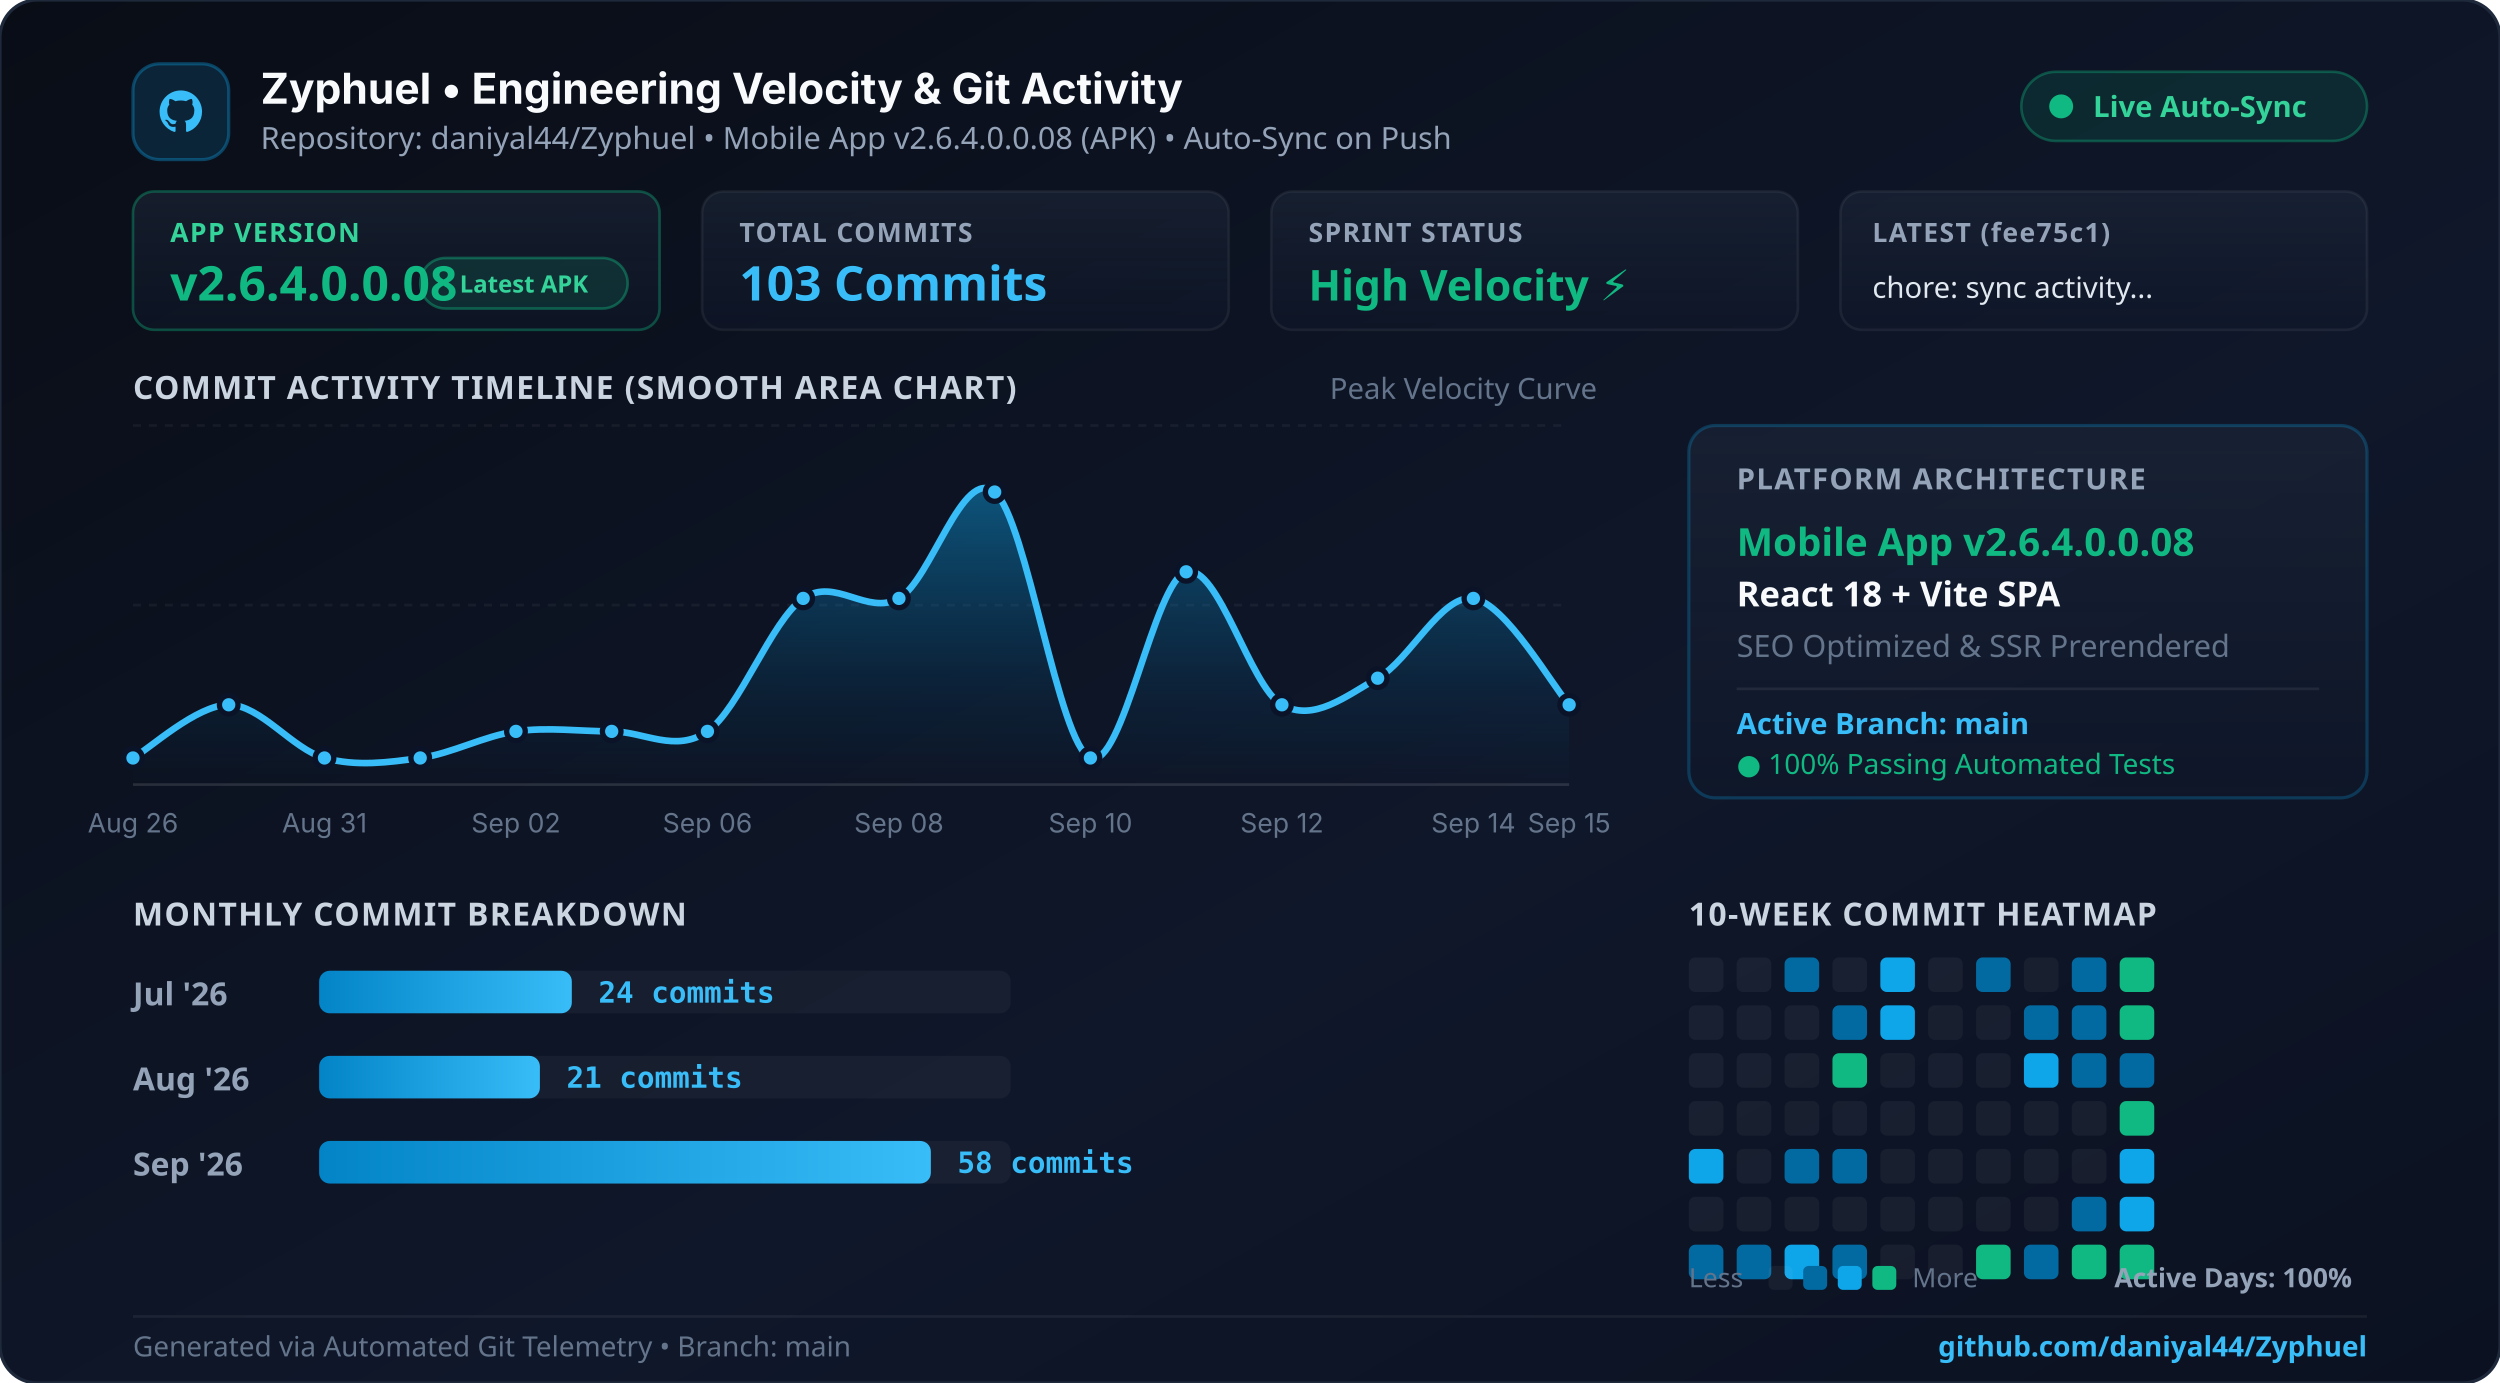
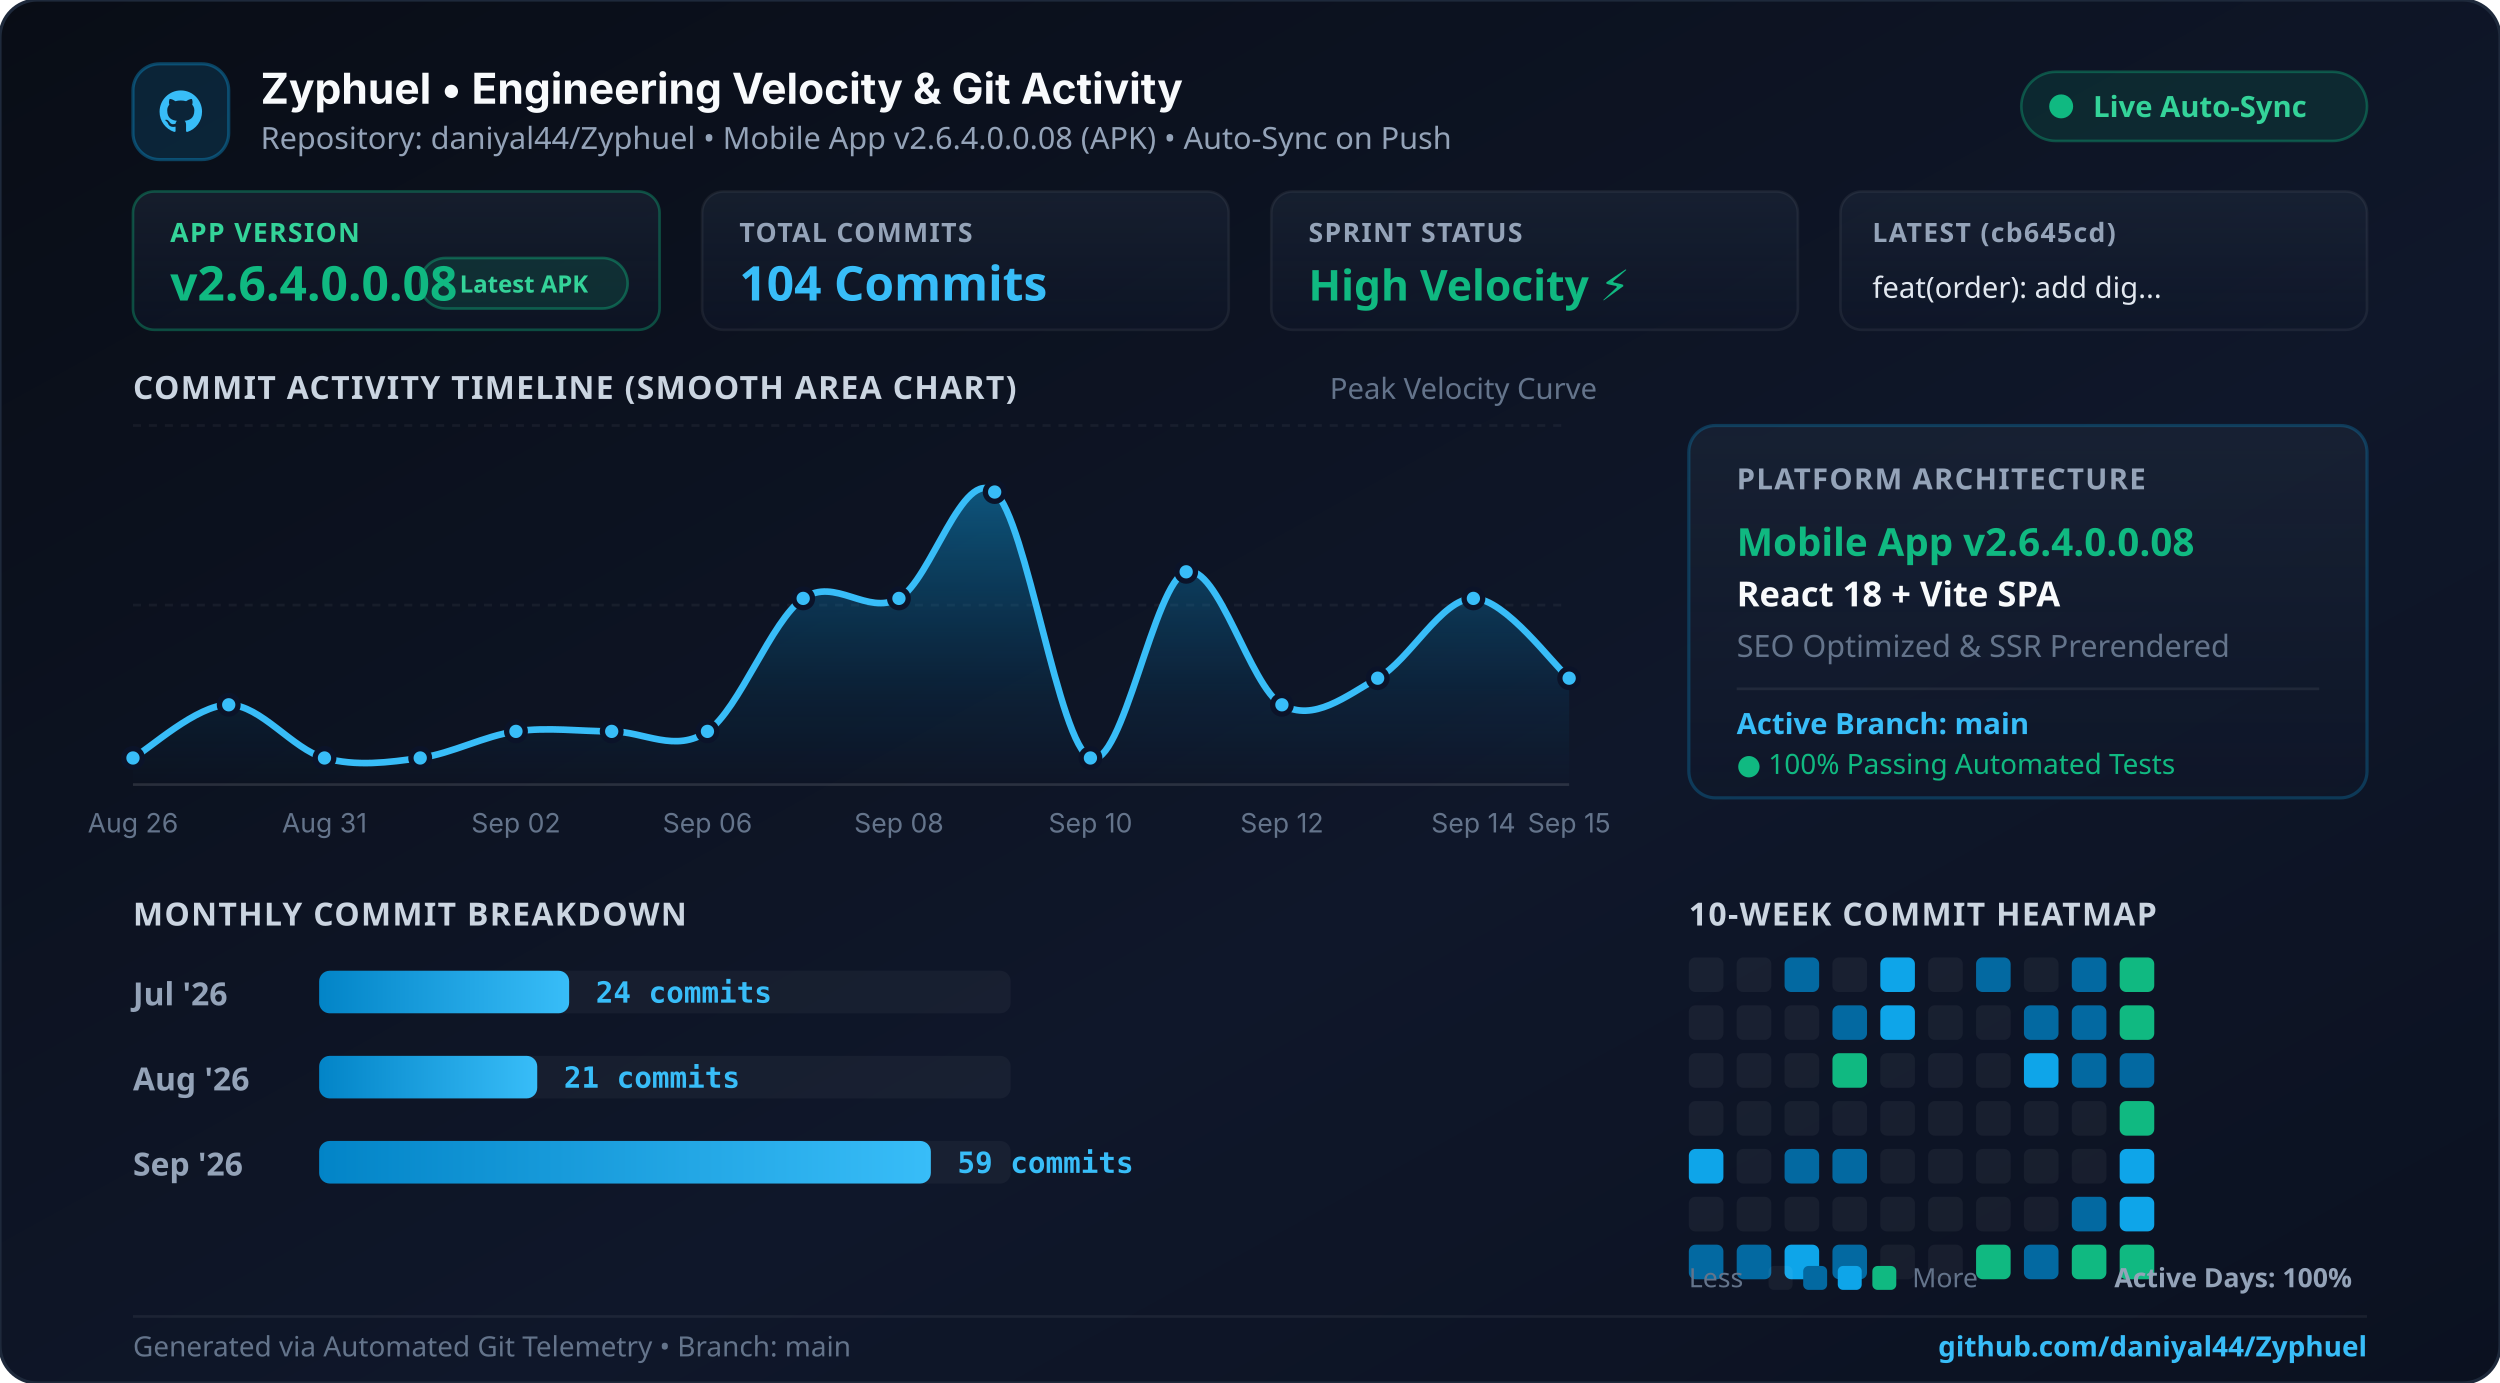
<svg xmlns="http://www.w3.org/2000/svg" width="940" height="520" viewBox="0 0 940 520" fill="none">
  <defs>
    <linearGradient id="bgGrad" x1="0%" y1="0%" x2="100%" y2="100%">
      <stop offset="0%" stop-color="#090d16" />
      <stop offset="60%" stop-color="#0f172a" />
      <stop offset="100%" stop-color="#0b1120" />
    </linearGradient>
    <linearGradient id="cardGrad" x1="0%" y1="0%" x2="0%" y2="100%">
      <stop offset="0%" stop-color="rgba(30, 41, 59, 0.55)" />
      <stop offset="100%" stop-color="rgba(15, 23, 42, 0.45)" />
    </linearGradient>
    <linearGradient id="areaGrad" x1="0%" y1="0%" x2="0%" y2="100%">
      <stop offset="0%" stop-color="#0ea5e9" stop-opacity="0.45" />
      <stop offset="70%" stop-color="#0284c7" stop-opacity="0.1" />
      <stop offset="100%" stop-color="#0284c7" stop-opacity="0.0" />
    </linearGradient>
    <linearGradient id="cyanGrad" x1="0%" y1="0%" x2="100%" y2="0%">
      <stop offset="0%" stop-color="#0284c7" />
      <stop offset="100%" stop-color="#38bdf8" />
    </linearGradient>
    <linearGradient id="topGlow" x1="0%" y1="0%" x2="100%" y2="0%">
      <stop offset="0%" stop-color="#0284c7" stop-opacity="0" />
      <stop offset="40%" stop-color="#38bdf8" stop-opacity="0.9" />
      <stop offset="70%" stop-color="#10b981" stop-opacity="0.8" />
      <stop offset="100%" stop-color="#10b981" stop-opacity="0" />
    </linearGradient>
  </defs>
  <rect width="940" height="520" rx="14" fill="url(#bgGrad)" stroke="#1e293b" stroke-width="1.2" />
  <line x1="60" y1="1.5" x2="880" y2="1.5" stroke="url(#topGlow)" stroke-width="2.5" />
  <g transform="translate(50, 24)">
    <rect width="36" height="36" rx="10" fill="rgba(14, 165, 233, 0.15)" stroke="rgba(14, 165, 233, 0.35)" stroke-width="1.2" />
    <path d="M18 10 C13.58 10 10 13.58 10 18 C10 21.54 12.29 24.53 15.47 25.59 C15.87 25.66 16.02 25.42 16.02 25.21 C16.02 25.02 16.01 24.39 16.01 23.63 C13.79 24.11 13.32 22.68 13.32 22.68 C12.95 21.76 12.43 21.51 12.43 21.51 C11.71 21.01 12.49 21.02 12.49 21.02 C13.28 21.08 13.7 21.84 13.7 21.84 C14.41 23.05 15.56 22.7 16.01 22.5 C16.08 21.99 16.29 21.63 16.51 21.43 C14.73 21.23 12.87 20.54 12.87 17.48 C12.87 16.61 13.18 15.9 13.69 15.34 C13.61 15.14 13.33 14.33 13.77 13.23 C13.77 13.23 14.44 13.01 15.97 14.05 C16.61 13.87 17.29 13.78 17.97 13.78 C18.65 13.78 19.33 13.87 19.97 14.05 C21.5 13.01 22.17 13.23 22.17 13.23 C22.61 14.33 22.33 15.14 22.25 15.34 C22.77 15.9 23.07 16.61 23.07 17.48 C23.07 20.55 21.2 21.23 19.42 21.43 C19.7 21.68 19.96 22.16 19.96 22.9 C19.96 23.95 19.95 24.8 19.95 25.21 C19.95 25.42 20.1 25.67 20.5 25.59 C23.68 24.53 25.97 21.54 25.97 18 C25.97 13.58 22.39 10 18 10 Z" fill="#38bdf8" />
    <text x="48" y="15" fill="#f8fafc" font-family="system-ui, -apple-system, sans-serif" font-size="16" font-weight="700">Zyphuel • Engineering Velocity &amp; Git Activity</text>
    <text x="48" y="32" fill="#94a3b8" font-family="system-ui, sans-serif" font-size="11.5">Repository: daniyal44/Zyphuel • Mobile App v2.6.4.0.0.08 (APK) • Auto-Sync on Push</text>
    <rect x="710" y="3" width="130" height="26" rx="13" fill="rgba(16, 185, 129, 0.12)" stroke="rgba(16, 185, 129, 0.35)" stroke-width="1" />
    <circle cx="725" cy="16" r="4.5" fill="#10b981" />
    <text x="737" y="20" fill="#34d399" font-family="system-ui, sans-serif" font-size="11" font-weight="700">Live Auto-Sync</text>
  </g>
  <g transform="translate(50, 72)">
    <rect x="0" y="0" width="198" height="52" rx="8" fill="url(#cardGrad)" stroke="rgba(16, 185, 129, 0.35)" />
    <text x="14" y="19" fill="#34d399" font-family="system-ui, sans-serif" font-size="10" font-weight="700" letter-spacing="0.5">APP VERSION</text>
    <text x="14" y="41" fill="#10b981" font-family="system-ui, sans-serif" font-size="18" font-weight="800">v2.6.4.0.0.08</text>
    <rect x="108" y="25" width="78" height="19" rx="9.5" fill="rgba(16, 185, 129, 0.15)" stroke="rgba(16, 185, 129, 0.4)" stroke-width="1" />
    <text x="147" y="38" fill="#34d399" font-family="system-ui, sans-serif" font-size="9" font-weight="700" text-anchor="middle">Latest APK</text>
    <rect x="214" y="0" width="198" height="52" rx="8" fill="url(#cardGrad)" stroke="rgba(255,255,255,0.06)" />
    <text x="228" y="19" fill="#94a3b8" font-family="system-ui, sans-serif" font-size="10" font-weight="700" letter-spacing="0.5">TOTAL COMMITS</text>
-     <text x="228" y="41" fill="#38bdf8" font-family="system-ui, sans-serif" font-size="18" font-weight="800">103 Commits</text>
+     <text x="228" y="41" fill="#38bdf8" font-family="system-ui, sans-serif" font-size="18" font-weight="800">104 Commits</text>
    <rect x="428" y="0" width="198" height="52" rx="8" fill="url(#cardGrad)" stroke="rgba(255,255,255,0.06)" />
    <text x="442" y="19" fill="#94a3b8" font-family="system-ui, sans-serif" font-size="10" font-weight="700" letter-spacing="0.5">SPRINT STATUS</text>
    <text x="442" y="41" fill="#10b981" font-family="system-ui, sans-serif" font-size="16" font-weight="800">High Velocity ⚡</text>
    <rect x="642" y="0" width="198" height="52" rx="8" fill="url(#cardGrad)" stroke="rgba(255,255,255,0.06)" />
-     <text x="654" y="19" fill="#94a3b8" font-family="system-ui, sans-serif" font-size="10" font-weight="700" letter-spacing="0.5">LATEST (fee75c1)</text>
-     <text x="654" y="40" fill="#e2e8f0" font-family="system-ui, sans-serif" font-size="11" font-weight="500">chore: sync activity...</text>
+     <text x="654" y="19" fill="#94a3b8" font-family="system-ui, sans-serif" font-size="10" font-weight="700" letter-spacing="0.5">LATEST (cb645cd)</text>
+     <text x="654" y="40" fill="#e2e8f0" font-family="system-ui, sans-serif" font-size="11" font-weight="500">feat(order): add dig...</text>
  </g>
  <text x="50" y="150" fill="#cbd5e1" font-family="system-ui, sans-serif" font-size="12" font-weight="700" letter-spacing="0.5">COMMIT ACTIVITY TIMELINE (SMOOTH AREA CHART)</text>
  <text x="500" y="150" fill="#64748b" font-family="system-ui, sans-serif" font-size="11">Peak Velocity Curve</text>
  <line x1="50" y1="160" x2="590" y2="160" stroke="rgba(255,255,255,0.05)" stroke-dasharray="3 3" />
  <line x1="50" y1="227.5" x2="590" y2="227.5" stroke="rgba(255,255,255,0.05)" stroke-dasharray="3 3" />
  <line x1="50" y1="295" x2="590" y2="295" stroke="rgba(255,255,255,0.12)" />
-   <path d="M 50.0 285.0 C 56.0 281.7, 74.0 265.0, 86.0 265.0 C 98.0 265.0, 110.0 281.7, 122.0 285.0 C 134.0 288.3, 146.0 286.7, 158.0 285.0 C 170.0 283.3, 182.0 276.7, 194.0 275.0 C 206.0 273.3, 218.0 275.0, 230.0 275.0 C 242.0 275.0, 254.0 283.3, 266.0 275.0 C 278.0 266.7, 290.0 233.3, 302.0 225.0 C 314.0 216.7, 326.0 231.7, 338.0 225.0 C 350.0 218.3, 362.0 175.0, 374.0 185.0 C 386.0 195.0, 398.0 280.0, 410.0 285.0 C 422.0 290.0, 434.0 218.3, 446.0 215.0 C 458.0 211.7, 470.0 258.3, 482.0 265.0 C 494.0 271.7, 506.0 261.7, 518.0 255.0 C 530.0 248.3, 542.0 223.3, 554.0 225.0 C 566.0 226.7, 584.0 258.3, 590.0 265.0 L 590.0 295.0 L 50.0 295.0 Z" fill="url(#areaGrad)" />
-   <path d="M 50.0 285.0 C 56.0 281.7, 74.0 265.0, 86.0 265.0 C 98.0 265.0, 110.0 281.7, 122.0 285.0 C 134.0 288.3, 146.0 286.7, 158.0 285.0 C 170.0 283.3, 182.0 276.7, 194.0 275.0 C 206.0 273.3, 218.0 275.0, 230.0 275.0 C 242.0 275.0, 254.0 283.3, 266.0 275.0 C 278.0 266.7, 290.0 233.3, 302.0 225.0 C 314.0 216.7, 326.0 231.7, 338.0 225.0 C 350.0 218.3, 362.0 175.0, 374.0 185.0 C 386.0 195.0, 398.0 280.0, 410.0 285.0 C 422.0 290.0, 434.0 218.3, 446.0 215.0 C 458.0 211.7, 470.0 258.3, 482.0 265.0 C 494.0 271.7, 506.0 261.7, 518.0 255.0 C 530.0 248.3, 542.0 223.3, 554.0 225.0 C 566.0 226.7, 584.0 258.3, 590.0 265.0" fill="none" stroke="#38bdf8" stroke-width="2.5" stroke-linecap="round" />
+   <path d="M 50.0 285.0 C 56.0 281.7, 74.0 265.0, 86.0 265.0 C 98.0 265.0, 110.0 281.7, 122.0 285.0 C 134.0 288.3, 146.0 286.7, 158.0 285.0 C 170.0 283.3, 182.0 276.7, 194.0 275.0 C 206.0 273.3, 218.0 275.0, 230.0 275.0 C 242.0 275.0, 254.0 283.3, 266.0 275.0 C 278.0 266.7, 290.0 233.3, 302.0 225.0 C 314.0 216.7, 326.0 231.7, 338.0 225.0 C 350.0 218.3, 362.0 175.0, 374.0 185.0 C 386.0 195.0, 398.0 280.0, 410.0 285.0 C 422.0 290.0, 434.0 218.3, 446.0 215.0 C 458.0 211.7, 470.0 258.3, 482.0 265.0 C 494.0 271.7, 506.0 261.7, 518.0 255.0 C 530.0 248.3, 542.0 225.0, 554.0 225.0 C 566.0 225.0, 584.0 250.0, 590.0 255.0 L 590.0 295.0 L 50.0 295.0 Z" fill="url(#areaGrad)" />
+   <path d="M 50.0 285.0 C 56.0 281.7, 74.0 265.0, 86.0 265.0 C 98.0 265.0, 110.0 281.7, 122.0 285.0 C 134.0 288.3, 146.0 286.7, 158.0 285.0 C 170.0 283.3, 182.0 276.7, 194.0 275.0 C 206.0 273.3, 218.0 275.0, 230.0 275.0 C 242.0 275.0, 254.0 283.3, 266.0 275.0 C 278.0 266.7, 290.0 233.3, 302.0 225.0 C 314.0 216.7, 326.0 231.7, 338.0 225.0 C 350.0 218.3, 362.0 175.0, 374.0 185.0 C 386.0 195.0, 398.0 280.0, 410.0 285.0 C 422.0 290.0, 434.0 218.3, 446.0 215.0 C 458.0 211.7, 470.0 258.3, 482.0 265.0 C 494.0 271.7, 506.0 261.7, 518.0 255.0 C 530.0 248.3, 542.0 225.0, 554.0 225.0 C 566.0 225.0, 584.0 250.0, 590.0 255.0" fill="none" stroke="#38bdf8" stroke-width="2.5" stroke-linecap="round" />
  <circle cx="50.0" cy="285.0" r="3.5" fill="#38bdf8" stroke="#0b1329" stroke-width="2" />
  <text x="50.0" y="313" fill="#64748b" font-family="system-ui, -apple-system, sans-serif" font-size="10" text-anchor="middle">Aug 26</text>
  <circle cx="86.0" cy="265.0" r="3.5" fill="#38bdf8" stroke="#0b1329" stroke-width="2" />
  <circle cx="122.0" cy="285.0" r="3.5" fill="#38bdf8" stroke="#0b1329" stroke-width="2" />
  <text x="122.0" y="313" fill="#64748b" font-family="system-ui, -apple-system, sans-serif" font-size="10" text-anchor="middle">Aug 31</text>
  <circle cx="158.0" cy="285.0" r="3.5" fill="#38bdf8" stroke="#0b1329" stroke-width="2" />
  <circle cx="194.0" cy="275.0" r="3.5" fill="#38bdf8" stroke="#0b1329" stroke-width="2" />
  <text x="194.0" y="313" fill="#64748b" font-family="system-ui, -apple-system, sans-serif" font-size="10" text-anchor="middle">Sep 02</text>
  <circle cx="230.0" cy="275.0" r="3.5" fill="#38bdf8" stroke="#0b1329" stroke-width="2" />
  <circle cx="266.0" cy="275.0" r="3.5" fill="#38bdf8" stroke="#0b1329" stroke-width="2" />
  <text x="266.0" y="313" fill="#64748b" font-family="system-ui, -apple-system, sans-serif" font-size="10" text-anchor="middle">Sep 06</text>
  <circle cx="302.0" cy="225.0" r="3.5" fill="#38bdf8" stroke="#0b1329" stroke-width="2" />
  <circle cx="338.0" cy="225.0" r="3.5" fill="#38bdf8" stroke="#0b1329" stroke-width="2" />
  <text x="338.0" y="313" fill="#64748b" font-family="system-ui, -apple-system, sans-serif" font-size="10" text-anchor="middle">Sep 08</text>
  <circle cx="374.0" cy="185.0" r="3.5" fill="#38bdf8" stroke="#0b1329" stroke-width="2" />
  <circle cx="410.0" cy="285.0" r="3.5" fill="#38bdf8" stroke="#0b1329" stroke-width="2" />
  <text x="410.0" y="313" fill="#64748b" font-family="system-ui, -apple-system, sans-serif" font-size="10" text-anchor="middle">Sep 10</text>
  <circle cx="446.0" cy="215.0" r="3.5" fill="#38bdf8" stroke="#0b1329" stroke-width="2" />
  <circle cx="482.0" cy="265.0" r="3.5" fill="#38bdf8" stroke="#0b1329" stroke-width="2" />
  <text x="482.0" y="313" fill="#64748b" font-family="system-ui, -apple-system, sans-serif" font-size="10" text-anchor="middle">Sep 12</text>
  <circle cx="518.0" cy="255.0" r="3.5" fill="#38bdf8" stroke="#0b1329" stroke-width="2" />
  <circle cx="554.0" cy="225.0" r="3.5" fill="#38bdf8" stroke="#0b1329" stroke-width="2" />
  <text x="554.0" y="313" fill="#64748b" font-family="system-ui, -apple-system, sans-serif" font-size="10" text-anchor="middle">Sep 14</text>
-   <circle cx="590.0" cy="265.0" r="3.5" fill="#38bdf8" stroke="#0b1329" stroke-width="2" />
+   <circle cx="590.0" cy="255.0" r="3.5" fill="#38bdf8" stroke="#0b1329" stroke-width="2" />
  <text x="590.0" y="313" fill="#64748b" font-family="system-ui, -apple-system, sans-serif" font-size="10" text-anchor="middle">Sep 15</text>
  <g transform="translate(635, 160)">
    <rect width="255" height="140" rx="10" fill="url(#cardGrad)" stroke="rgba(14, 165, 233, 0.25)" stroke-width="1.2" />
    <text x="18" y="24" fill="#94a3b8" font-family="system-ui, sans-serif" font-size="11" font-weight="700" letter-spacing="0.5">PLATFORM ARCHITECTURE</text>
    <text x="18" y="49" fill="#10b981" font-family="system-ui, sans-serif" font-size="14.5" font-weight="700">Mobile App v2.6.4.0.0.08</text>
    <text x="18" y="68" fill="#f8fafc" font-family="system-ui, sans-serif" font-size="13" font-weight="600">React 18 + Vite SPA</text>
    <text x="18" y="87" fill="#64748b" font-family="system-ui, sans-serif" font-size="11.5">SEO Optimized &amp; SSR Prerendered</text>
    <line x1="18" y1="99" x2="237" y2="99" stroke="rgba(255,255,255,0.07)" />
    <text x="18" y="116" fill="#38bdf8" font-family="system-ui, sans-serif" font-size="11" font-weight="600">Active Branch: main</text>
    <text x="18" y="131" fill="#10b981" font-family="system-ui, sans-serif" font-size="10.5">● 100% Passing Automated Tests</text>
  </g>
  <text x="50" y="348" fill="#cbd5e1" font-family="system-ui, sans-serif" font-size="12" font-weight="700" letter-spacing="0.5">MONTHLY COMMIT BREAKDOWN</text>
  <text x="635" y="348" fill="#cbd5e1" font-family="system-ui, sans-serif" font-size="12" font-weight="700" letter-spacing="0.5">10-WEEK COMMIT HEATMAP</text>
  <text x="50" y="378" fill="#94a3b8" font-family="system-ui, sans-serif" font-size="12" font-weight="600">Jul '26</text>
  <rect x="120" y="365" width="260" height="16" rx="4" fill="rgba(255,255,255,0.04)" />
-   <rect x="120" y="365" width="95" height="16" rx="4" fill="url(#cyanGrad)" />
-   <text x="225" y="377" fill="#38bdf8" font-family="monospace" font-size="11" font-weight="700">24 commits</text>
+   <rect x="120" y="365" width="94" height="16" rx="4" fill="url(#cyanGrad)" />
+   <text x="224" y="377" fill="#38bdf8" font-family="monospace" font-size="11" font-weight="700">24 commits</text>
  <text x="50" y="410" fill="#94a3b8" font-family="system-ui, sans-serif" font-size="12" font-weight="600">Aug '26</text>
  <rect x="120" y="397" width="260" height="16" rx="4" fill="rgba(255,255,255,0.04)" />
-   <rect x="120" y="397" width="83" height="16" rx="4" fill="url(#cyanGrad)" />
-   <text x="213" y="409" fill="#38bdf8" font-family="monospace" font-size="11" font-weight="700">21 commits</text>
+   <rect x="120" y="397" width="82" height="16" rx="4" fill="url(#cyanGrad)" />
+   <text x="212" y="409" fill="#38bdf8" font-family="monospace" font-size="11" font-weight="700">21 commits</text>
  <text x="50" y="442" fill="#94a3b8" font-family="system-ui, sans-serif" font-size="12" font-weight="600">Sep '26</text>
  <rect x="120" y="429" width="260" height="16" rx="4" fill="rgba(255,255,255,0.04)" />
  <rect x="120" y="429" width="230" height="16" rx="4" fill="url(#cyanGrad)" />
-   <text x="360" y="441" fill="#38bdf8" font-family="monospace" font-size="11" font-weight="700">58 commits</text>
+   <text x="360" y="441" fill="#38bdf8" font-family="monospace" font-size="11" font-weight="700">59 commits</text>
  <g>
    <rect x="635" y="360" width="13" height="13" rx="2.5" fill="rgba(255,255,255,0.05)" />
    <rect x="635" y="378" width="13" height="13" rx="2.5" fill="rgba(255,255,255,0.05)" />
    <rect x="635" y="396" width="13" height="13" rx="2.5" fill="rgba(255,255,255,0.05)" />
    <rect x="635" y="414" width="13" height="13" rx="2.5" fill="rgba(255,255,255,0.05)" />
    <rect x="635" y="432" width="13" height="13" rx="2.5" fill="#0ea5e9" />
    <rect x="635" y="450" width="13" height="13" rx="2.5" fill="rgba(255,255,255,0.05)" />
    <rect x="635" y="468" width="13" height="13" rx="2.5" fill="#0369a1" />
    <rect x="653" y="360" width="13" height="13" rx="2.5" fill="rgba(255,255,255,0.05)" />
    <rect x="653" y="378" width="13" height="13" rx="2.5" fill="rgba(255,255,255,0.05)" />
    <rect x="653" y="396" width="13" height="13" rx="2.5" fill="rgba(255,255,255,0.05)" />
    <rect x="653" y="414" width="13" height="13" rx="2.5" fill="rgba(255,255,255,0.05)" />
    <rect x="653" y="432" width="13" height="13" rx="2.5" fill="rgba(255,255,255,0.05)" />
    <rect x="653" y="450" width="13" height="13" rx="2.5" fill="rgba(255,255,255,0.05)" />
    <rect x="653" y="468" width="13" height="13" rx="2.5" fill="#0369a1" />
    <rect x="671" y="360" width="13" height="13" rx="2.5" fill="#0369a1" />
    <rect x="671" y="378" width="13" height="13" rx="2.5" fill="rgba(255,255,255,0.05)" />
    <rect x="671" y="396" width="13" height="13" rx="2.5" fill="rgba(255,255,255,0.05)" />
    <rect x="671" y="414" width="13" height="13" rx="2.5" fill="rgba(255,255,255,0.05)" />
    <rect x="671" y="432" width="13" height="13" rx="2.5" fill="#0369a1" />
    <rect x="671" y="450" width="13" height="13" rx="2.5" fill="rgba(255,255,255,0.05)" />
    <rect x="671" y="468" width="13" height="13" rx="2.5" fill="#0ea5e9" />
    <rect x="689" y="360" width="13" height="13" rx="2.5" fill="rgba(255,255,255,0.05)" />
    <rect x="689" y="378" width="13" height="13" rx="2.5" fill="#0369a1" />
    <rect x="689" y="396" width="13" height="13" rx="2.5" fill="#10b981" />
    <rect x="689" y="414" width="13" height="13" rx="2.5" fill="rgba(255,255,255,0.05)" />
    <rect x="689" y="432" width="13" height="13" rx="2.5" fill="#0369a1" />
    <rect x="689" y="450" width="13" height="13" rx="2.5" fill="rgba(255,255,255,0.05)" />
    <rect x="689" y="468" width="13" height="13" rx="2.5" fill="#0369a1" />
    <rect x="707" y="360" width="13" height="13" rx="2.5" fill="#0ea5e9" />
    <rect x="707" y="378" width="13" height="13" rx="2.5" fill="#0ea5e9" />
    <rect x="707" y="396" width="13" height="13" rx="2.5" fill="rgba(255,255,255,0.05)" />
    <rect x="707" y="414" width="13" height="13" rx="2.5" fill="rgba(255,255,255,0.05)" />
    <rect x="707" y="432" width="13" height="13" rx="2.5" fill="rgba(255,255,255,0.05)" />
    <rect x="707" y="450" width="13" height="13" rx="2.5" fill="rgba(255,255,255,0.05)" />
    <rect x="707" y="468" width="13" height="13" rx="2.5" fill="rgba(255,255,255,0.05)" />
    <rect x="725" y="360" width="13" height="13" rx="2.5" fill="rgba(255,255,255,0.05)" />
    <rect x="725" y="378" width="13" height="13" rx="2.5" fill="rgba(255,255,255,0.05)" />
    <rect x="725" y="396" width="13" height="13" rx="2.5" fill="rgba(255,255,255,0.05)" />
    <rect x="725" y="414" width="13" height="13" rx="2.5" fill="rgba(255,255,255,0.05)" />
    <rect x="725" y="432" width="13" height="13" rx="2.5" fill="rgba(255,255,255,0.05)" />
    <rect x="725" y="450" width="13" height="13" rx="2.5" fill="rgba(255,255,255,0.05)" />
    <rect x="725" y="468" width="13" height="13" rx="2.5" fill="rgba(255,255,255,0.05)" />
    <rect x="743" y="360" width="13" height="13" rx="2.5" fill="#0369a1" />
    <rect x="743" y="378" width="13" height="13" rx="2.5" fill="rgba(255,255,255,0.05)" />
    <rect x="743" y="396" width="13" height="13" rx="2.5" fill="rgba(255,255,255,0.05)" />
    <rect x="743" y="414" width="13" height="13" rx="2.5" fill="rgba(255,255,255,0.05)" />
    <rect x="743" y="432" width="13" height="13" rx="2.5" fill="rgba(255,255,255,0.05)" />
    <rect x="743" y="450" width="13" height="13" rx="2.5" fill="rgba(255,255,255,0.05)" />
    <rect x="743" y="468" width="13" height="13" rx="2.5" fill="#10b981" />
    <rect x="761" y="360" width="13" height="13" rx="2.5" fill="rgba(255,255,255,0.05)" />
    <rect x="761" y="378" width="13" height="13" rx="2.5" fill="#0369a1" />
    <rect x="761" y="396" width="13" height="13" rx="2.5" fill="#0ea5e9" />
    <rect x="761" y="414" width="13" height="13" rx="2.5" fill="rgba(255,255,255,0.05)" />
    <rect x="761" y="432" width="13" height="13" rx="2.5" fill="rgba(255,255,255,0.05)" />
    <rect x="761" y="450" width="13" height="13" rx="2.5" fill="rgba(255,255,255,0.05)" />
    <rect x="761" y="468" width="13" height="13" rx="2.5" fill="#0369a1" />
    <rect x="779" y="360" width="13" height="13" rx="2.5" fill="#0369a1" />
    <rect x="779" y="378" width="13" height="13" rx="2.5" fill="#0369a1" />
    <rect x="779" y="396" width="13" height="13" rx="2.5" fill="#0369a1" />
    <rect x="779" y="414" width="13" height="13" rx="2.5" fill="rgba(255,255,255,0.05)" />
    <rect x="779" y="432" width="13" height="13" rx="2.5" fill="rgba(255,255,255,0.05)" />
    <rect x="779" y="450" width="13" height="13" rx="2.5" fill="#0369a1" />
    <rect x="779" y="468" width="13" height="13" rx="2.5" fill="#10b981" />
    <rect x="797" y="360" width="13" height="13" rx="2.5" fill="#10b981" />
    <rect x="797" y="378" width="13" height="13" rx="2.5" fill="#10b981" />
    <rect x="797" y="396" width="13" height="13" rx="2.5" fill="#0369a1" />
    <rect x="797" y="414" width="13" height="13" rx="2.5" fill="#10b981" />
    <rect x="797" y="432" width="13" height="13" rx="2.5" fill="#0ea5e9" />
    <rect x="797" y="450" width="13" height="13" rx="2.5" fill="#0ea5e9" />
    <rect x="797" y="468" width="13" height="13" rx="2.5" fill="#10b981" />
    <g transform="translate(635, 475)">
      <text x="0" y="9" fill="#64748b" font-family="system-ui, sans-serif" font-size="10">Less</text>
      <rect x="30" y="1" width="9" height="9" rx="2" fill="rgba(255,255,255,0.05)" />
      <rect x="43" y="1" width="9" height="9" rx="2" fill="#0369a1" />
      <rect x="56" y="1" width="9" height="9" rx="2" fill="#0ea5e9" />
      <rect x="69" y="1" width="9" height="9" rx="2" fill="#10b981" />
      <text x="84" y="9" fill="#64748b" font-family="system-ui, sans-serif" font-size="10">More</text>
      <text x="160" y="9" fill="#94a3b8" font-family="system-ui, sans-serif" font-size="10" font-weight="600">Active Days: 100%</text>
    </g>
  </g>
  <line x1="50" y1="495" x2="890" y2="495" stroke="rgba(255,255,255,0.06)" />
  <text x="50" y="510" fill="#64748b" font-family="system-ui, sans-serif" font-size="10.5">Generated via Automated Git Telemetry • Branch: main</text>
  <text x="890" y="510" fill="#38bdf8" font-family="system-ui, sans-serif" font-size="10.5" font-weight="600" text-anchor="end">github.com/daniyal44/Zyphuel</text>
</svg>
